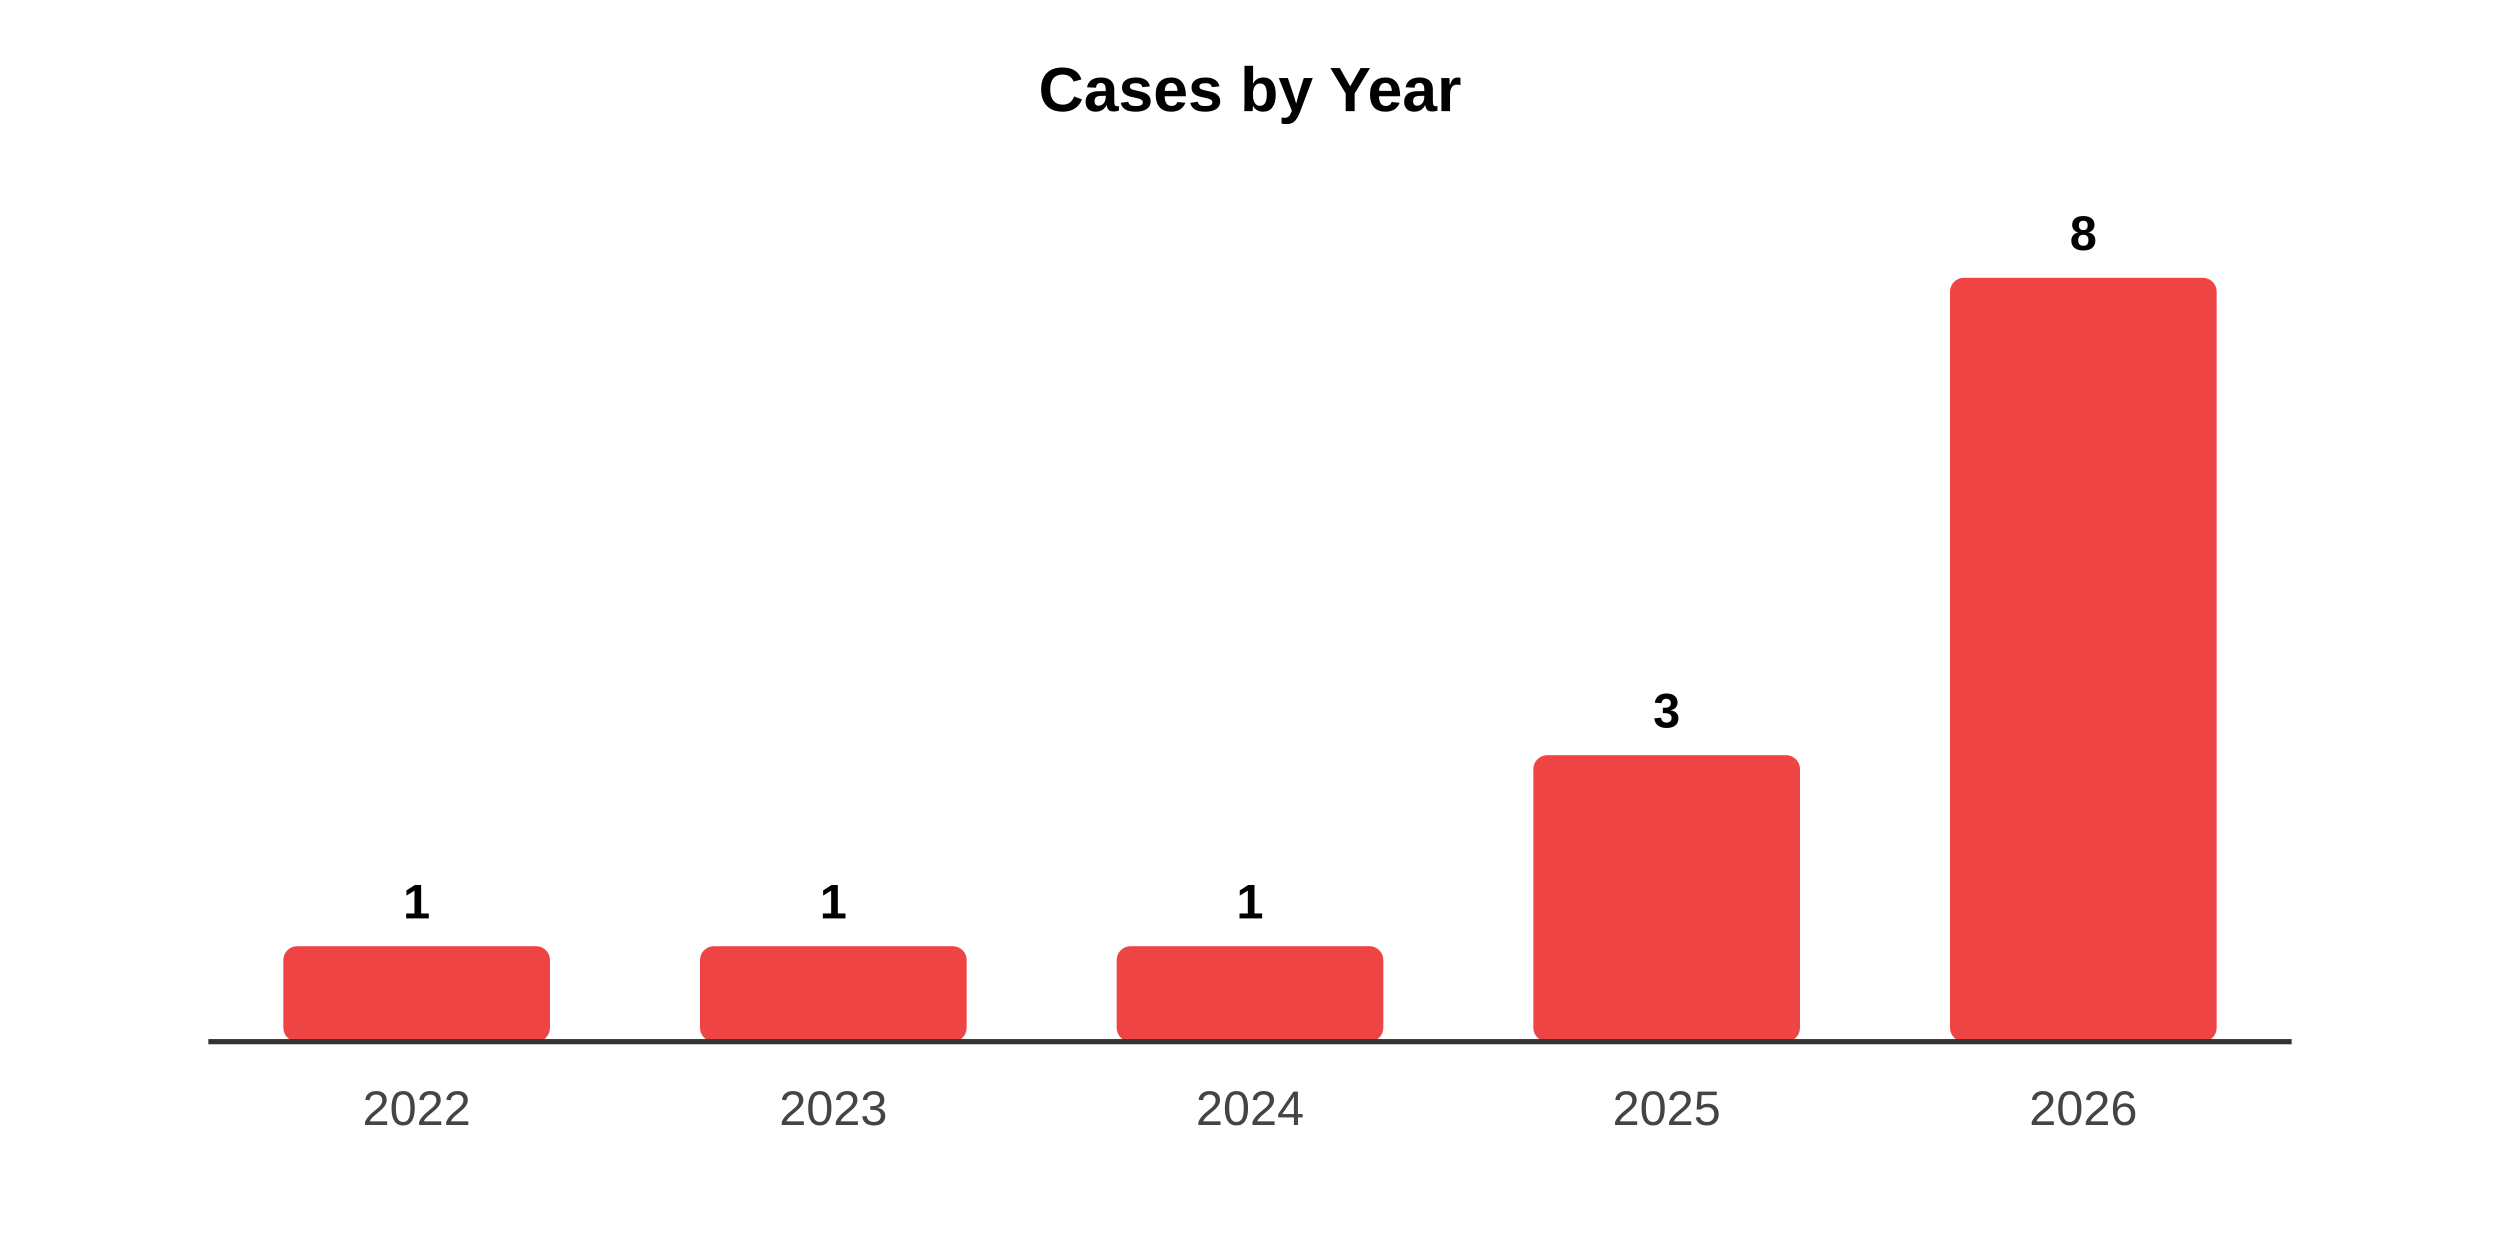
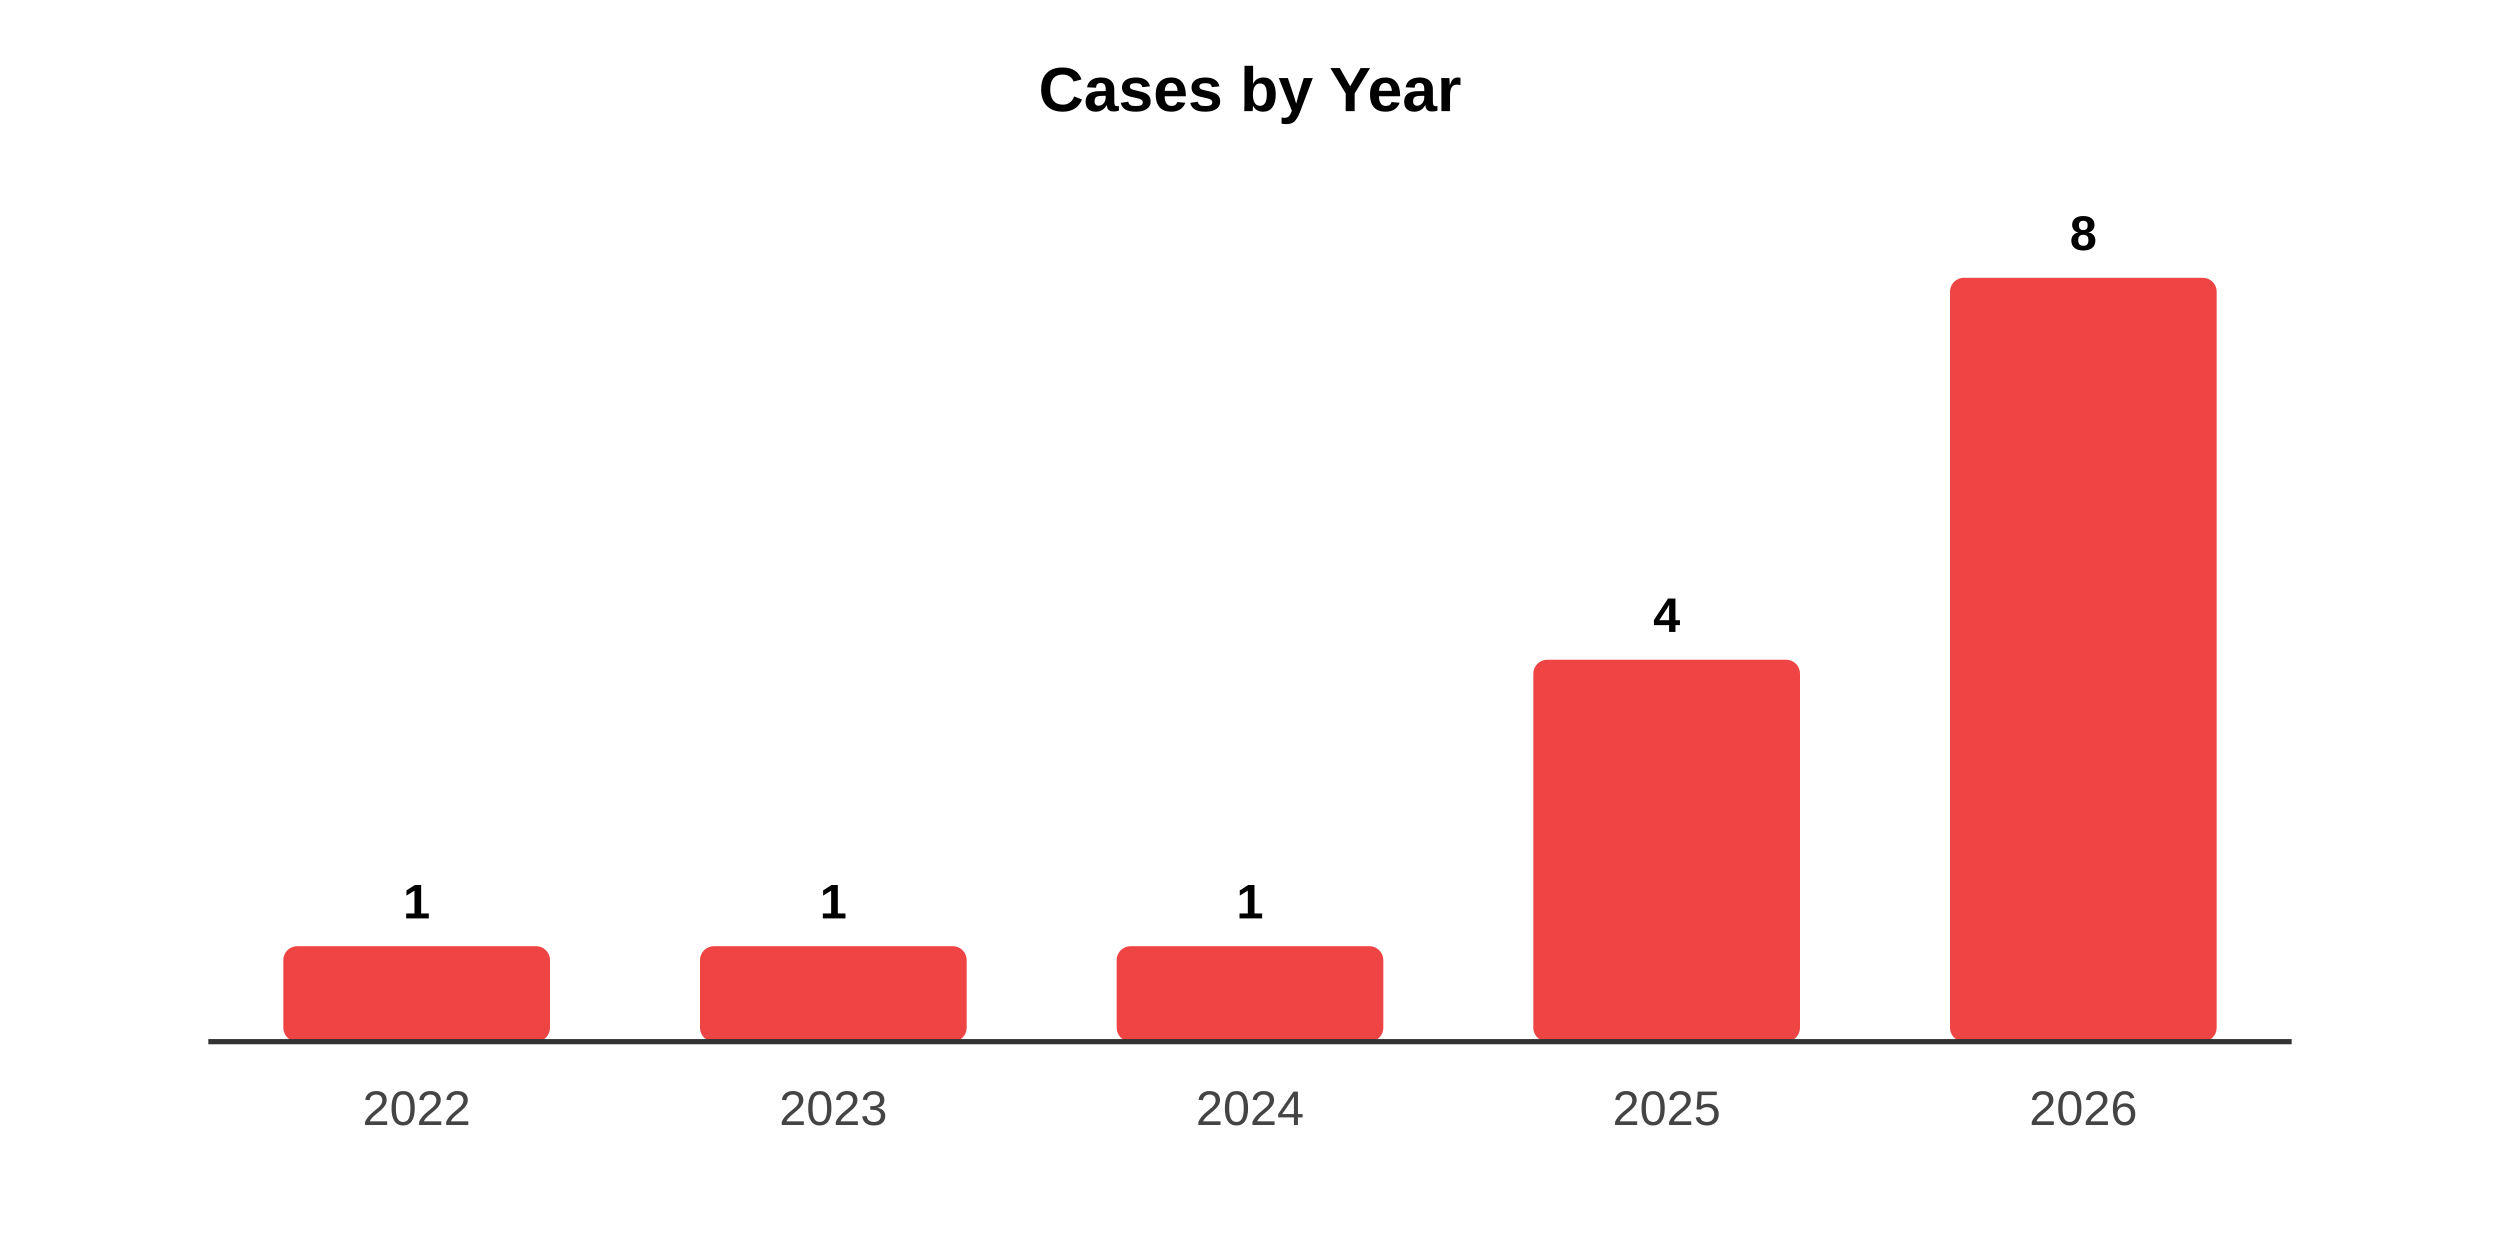
<svg xmlns="http://www.w3.org/2000/svg" width="720" height="360" viewBox="0 0 720 360" preserveAspectRatio="xMidYMid meet" font-family="Arial, Helvetica, sans-serif">
  <text x="360.0" y="32" text-anchor="middle" font-size="18" font-weight="700">Cases by Year</text>
  <rect x="81.6" y="272.5" width="76.8" height="27.5" rx="4" fill="#ef4444" />
  <text x="120.0" y="264.5" text-anchor="middle" font-size="14" font-weight="700">1</text>
  <text x="120.0" y="324" text-anchor="middle" font-size="14" fill="#444">2022</text>
  <rect x="201.6" y="272.5" width="76.8" height="27.5" rx="4" fill="#ef4444" />
  <text x="240.0" y="264.5" text-anchor="middle" font-size="14" font-weight="700">1</text>
  <text x="240.0" y="324" text-anchor="middle" font-size="14" fill="#444">2023</text>
  <rect x="321.6" y="272.5" width="76.8" height="27.5" rx="4" fill="#ef4444" />
  <text x="360.0" y="264.5" text-anchor="middle" font-size="14" font-weight="700">1</text>
  <text x="360.0" y="324" text-anchor="middle" font-size="14" fill="#444">2024</text>
-   <rect x="441.6" y="217.5" width="76.8" height="82.5" rx="4" fill="#ef4444" />
-   <text x="480.0" y="209.5" text-anchor="middle" font-size="14" font-weight="700">3</text>
+   <rect x="441.6" y="190.0" width="76.8" height="110.0" rx="4" fill="#ef4444" />
+   <text x="480.0" y="182.0" text-anchor="middle" font-size="14" font-weight="700">4</text>
  <text x="480.0" y="324" text-anchor="middle" font-size="14" fill="#444">2025</text>
  <rect x="561.6" y="80.0" width="76.8" height="220.0" rx="4" fill="#ef4444" />
  <text x="600.0" y="72.0" text-anchor="middle" font-size="14" font-weight="700">8</text>
  <text x="600.0" y="324" text-anchor="middle" font-size="14" fill="#444">2026</text>
  <line x1="60" y1="300" x2="660" y2="300" stroke="#333" stroke-width="1.5" />
</svg>
